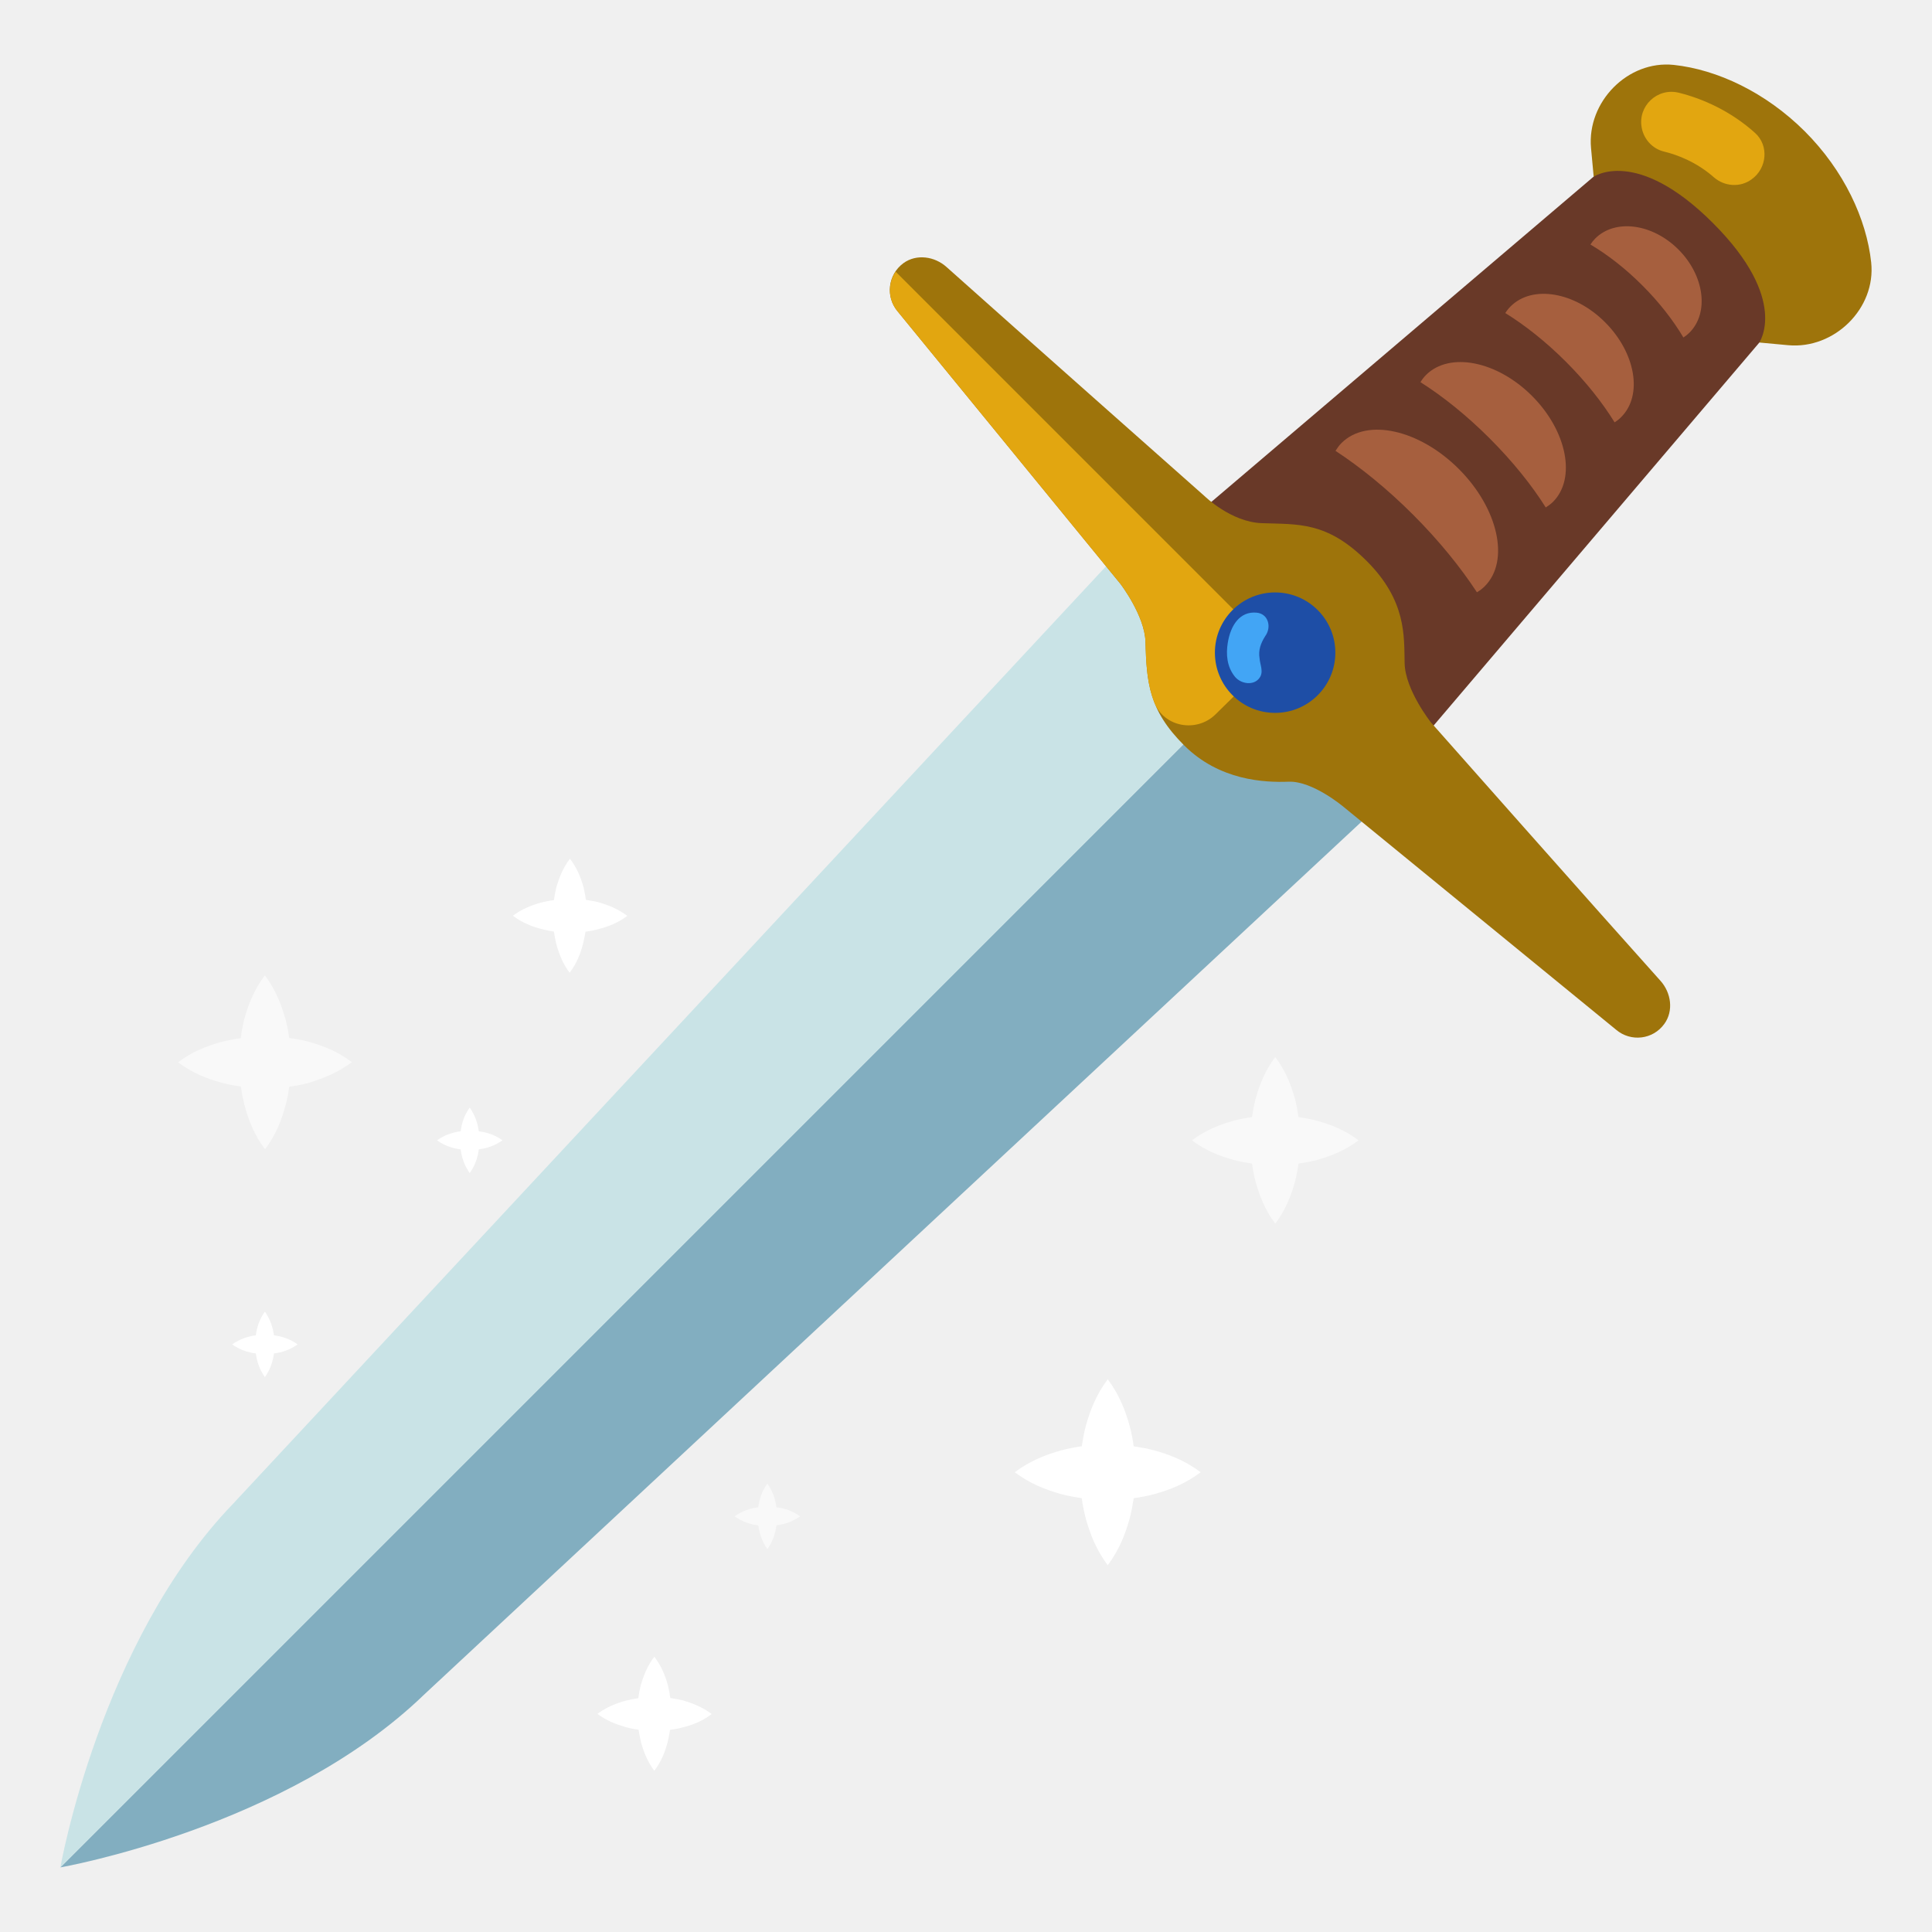
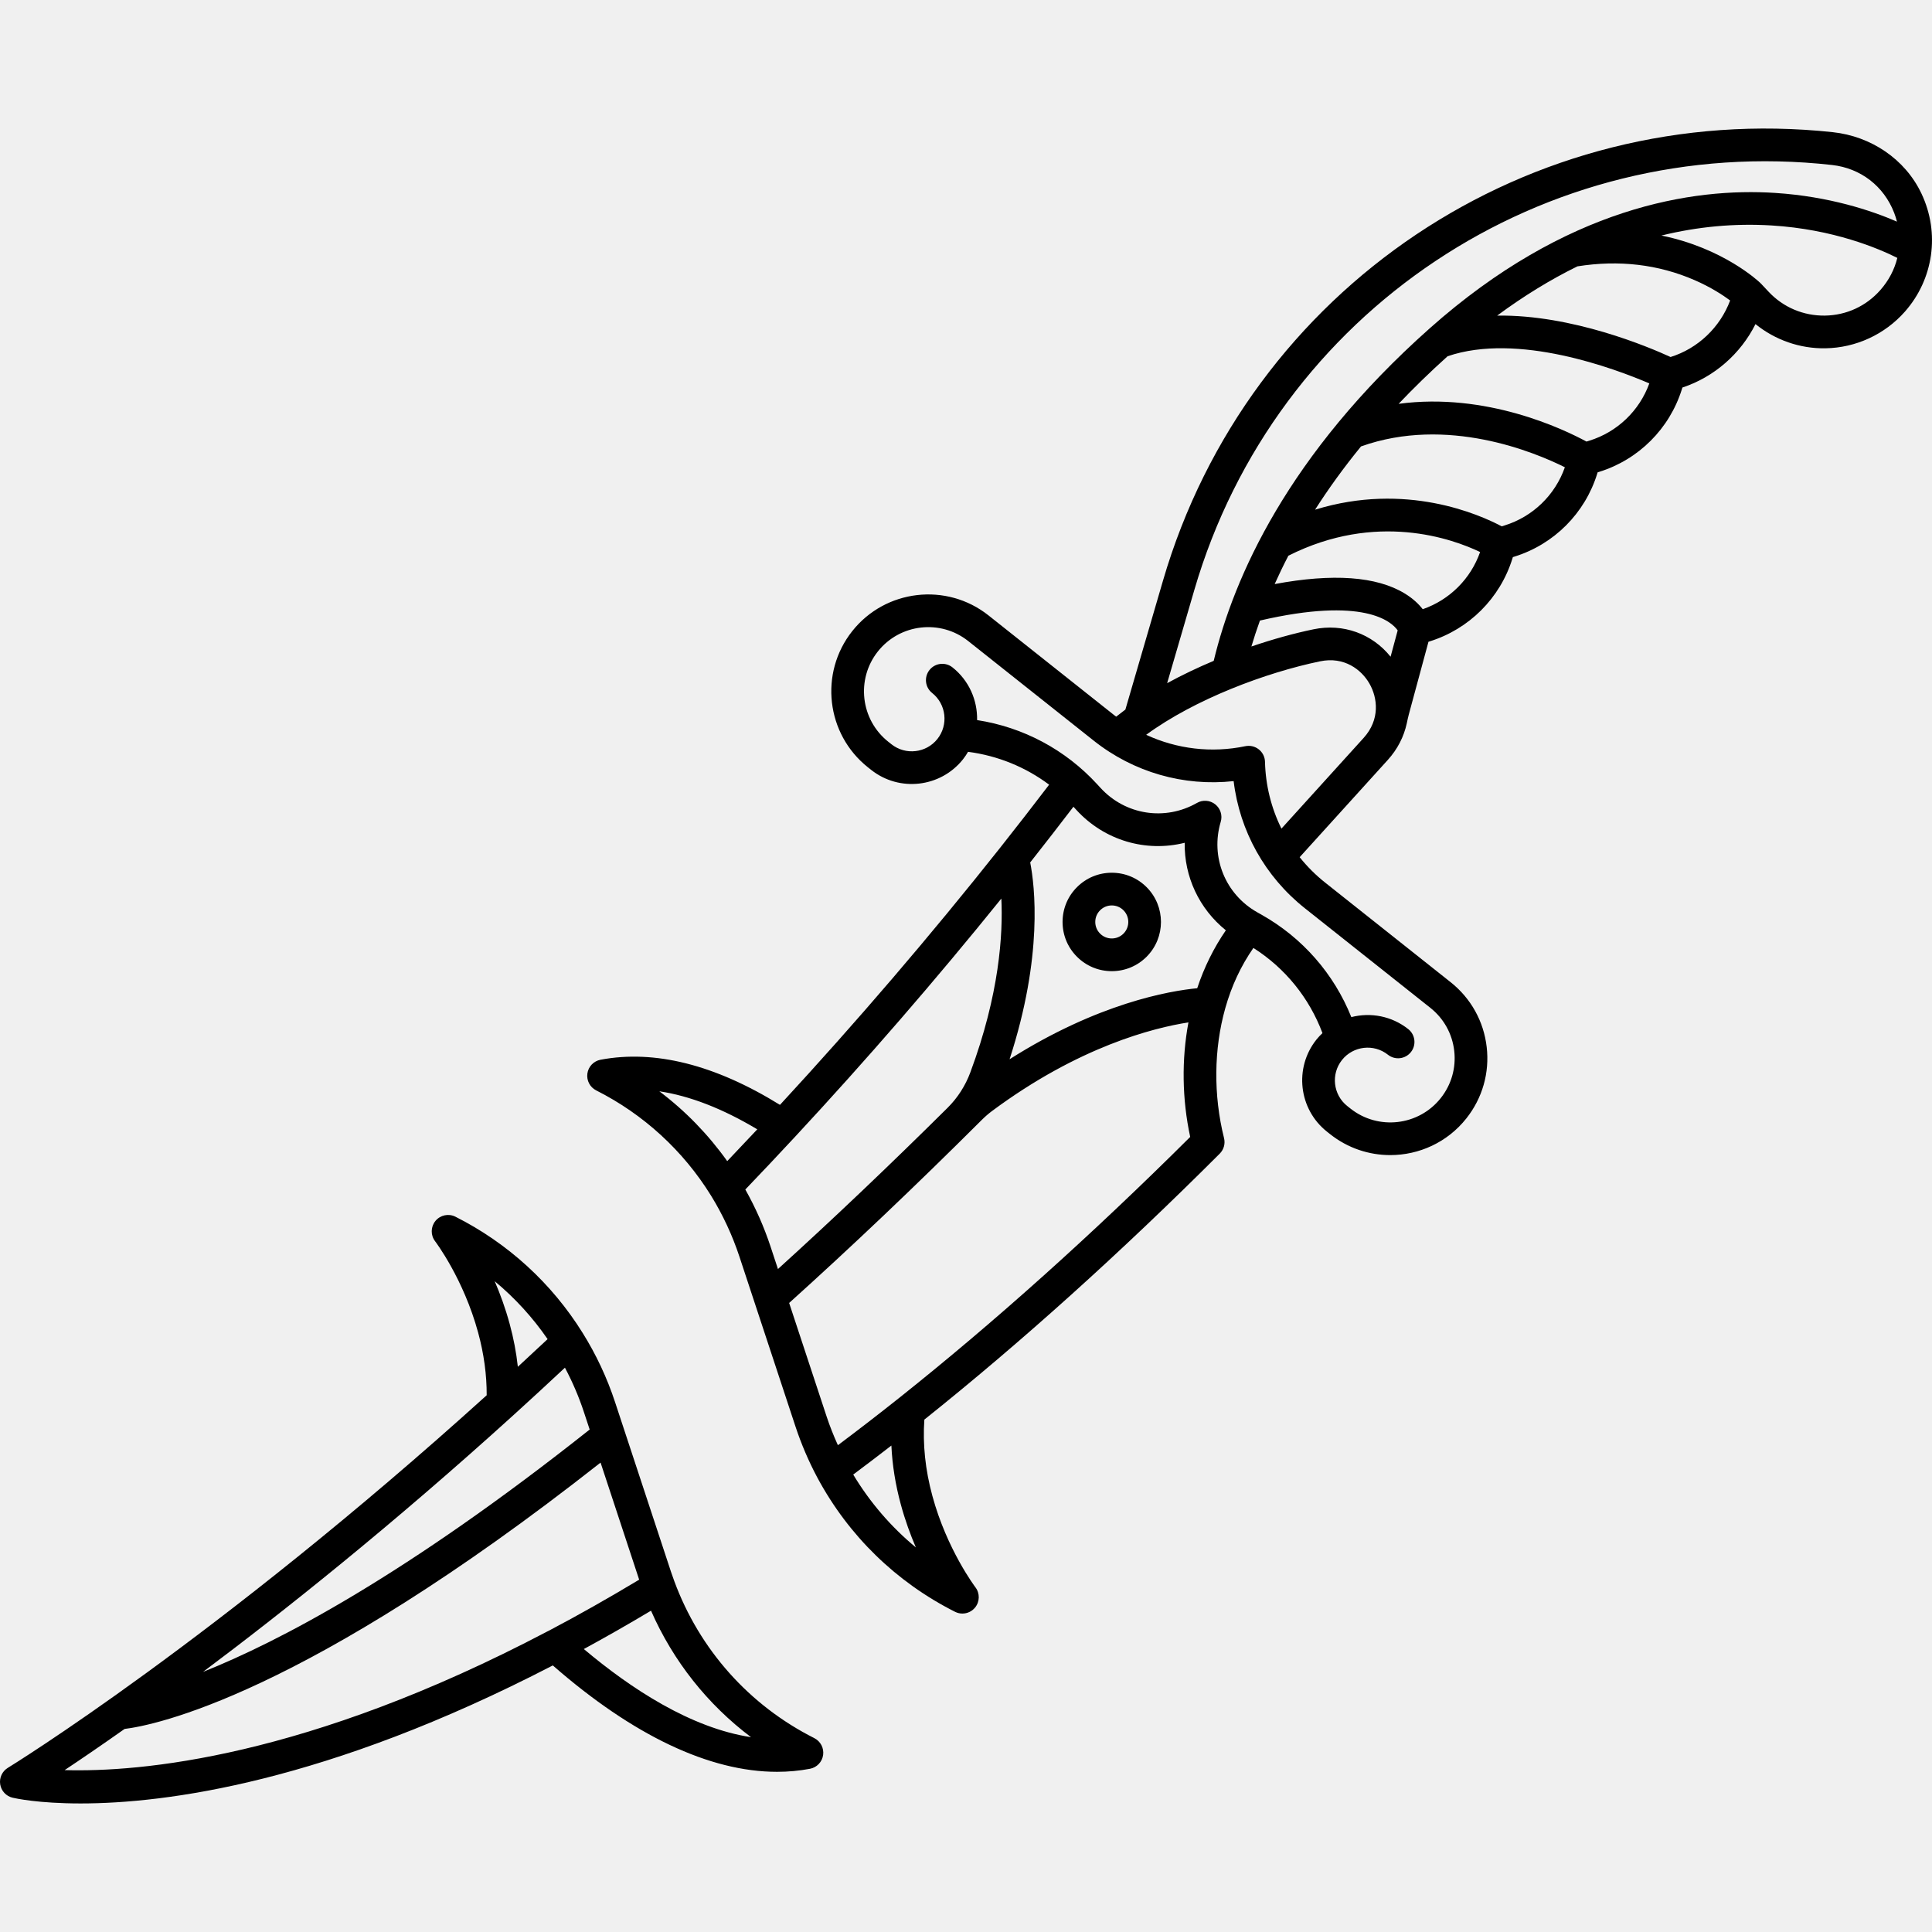
- <svg xmlns="http://www.w3.org/2000/svg" width="15px" height="15px" viewBox="0 0 128 128" aria-hidden="true" role="img" class="iconify iconify--noto" preserveAspectRatio="xMidYMid meet">
-   <path d="M105.41 9.81l.24 2.59c1.24-.13 3.52.28 6.73 3.5c3.22 3.22 3.63 5.49 3.5 6.73l2.59.24c3.06.28 5.83-2.44 5.5-5.49c-.31-2.87-1.8-6.08-4.4-8.68c-2.6-2.59-5.8-4.09-8.68-4.4c-3.04-.32-5.76 2.45-5.48 5.51z" fill="#9e740b">
- 
- </path>
-   <path d="M87.47 40.81l-7.4-7.4l25.48-21.68s2.84-2.05 7.94 3.05c5.1 5.1 3.05 7.94 3.05 7.94L94.87 48.2l-7.4-7.39z" fill="#693928">
- 
- </path>
-   <path d="M28.09 112.28C18.94 121.12 4 123.72 4 123.72l80.48-80.48l8.56 8.56l-64.95 60.48z" fill="#82aec0">
- 
- </path>
-   <path d="M15.44 99.63C6.61 108.79 4 123.72 4 123.72l80.48-80.48l-8.56-8.56l-60.48 64.95z" fill="#c9e3e6">
- 
- </path>
-   <path d="M59.47 20.63l14.76 18.05s1.61 2.1 1.66 3.83c.08 2.72.22 4.54 2.56 6.87c2.34 2.34 5.33 2.47 6.93 2.41s3.65 1.68 3.65 1.68l18.05 14.76c.96.81 2.43.66 3.19-.4c.62-.86.45-2.06-.26-2.85c-3.98-4.43-15.2-17.11-15.2-17.11s-1.71-2.15-1.75-3.93c-.04-1.79.13-4.14-2.52-6.78s-4.57-2.41-6.96-2.5c-2.02-.08-3.75-1.77-3.75-1.77s-12.68-11.23-17.12-15.2c-.79-.71-1.99-.88-2.85-.26c-1.05.77-1.2 2.24-.39 3.2z" fill="#9e740b">
- 
- </path>
-   <path d="M84.63 43.29L59.34 18c-.54.8-.51 1.87.13 2.63l14.76 18.05s1.61 2.1 1.66 3.83c.04 1.55.11 2.81.59 4.04c.64 1.63 2.8 2.01 4.05.78c1.81-1.77 4.1-4.04 4.1-4.04z" fill="#e2a610">
- 
- </path>
-   <circle cx="84.48" cy="43.24" r="3.99" fill="#1e4ea6">
- 
- </circle>
-   <path d="M83.82 42.15c-.3.48-.46.93-.37 1.47c.03.43.29.9-.01 1.3c-.38.52-1.21.4-1.61-.07c-.57-.69-.6-1.54-.49-2.24c.19-1.21.82-2.12 1.91-2.02c.79.07 1.01.97.57 1.56z" fill="#42a5f5">
- 
- </path>
-   <g fill="#a65f3e">
-     <path d="M93.62 34.1c1.72 1.72 3.15 3.49 4.23 5.14c.19-.11.36-.24.52-.4c1.67-1.67.9-5.15-1.72-7.77s-6.1-3.39-7.77-1.72c-.16.16-.28.33-.4.52c1.65 1.08 3.42 2.51 5.14 4.23z">
- 
- </path>
-     <path d="M98.69 29.04c1.53 1.53 2.79 3.1 3.72 4.58c.17-.11.34-.23.48-.37c1.55-1.55.93-4.7-1.39-7.02s-5.46-2.94-7.02-1.39c-.15.15-.27.31-.37.48c1.47.93 3.05 2.19 4.58 3.72z">
- 
- </path>
-     <path d="M103.75 23.97c1.33 1.33 2.42 2.71 3.22 4.01c.16-.1.31-.21.44-.35c1.44-1.44.96-4.24-1.06-6.27s-4.83-2.5-6.27-1.06c-.13.13-.25.28-.35.44c1.31.81 2.69 1.9 4.02 3.23z">
- 
- </path>
-     <path d="M108.81 18.91c1.13 1.13 2.05 2.32 2.72 3.45c.14-.09.28-.2.4-.32c1.32-1.32.99-3.79-.73-5.51s-4.19-2.05-5.51-.73c-.12.12-.23.26-.32.4c1.12.66 2.31 1.58 3.44 2.71z">
- 
- </path>
+ <svg xmlns="http://www.w3.org/2000/svg" version="1.1" id="Capa_1" x="0px" y="0px" viewBox="0 0 472.684 472.684" style="enable-background:new 0 0 472.684 472.684;" xml:space="preserve">
+   <g>
+     <path d="M199.225,425.25c-15.924-8.026-28.085-21.661-34.259-38.427c-0.28-0.741-0.544-1.499-0.796-2.255l-13.699-41.554   c-1.945-5.91-4.607-11.592-7.908-16.881c-7.559-12.161-18.325-22-31.136-28.452c-1.667-0.84-3.692-0.416-4.881,1.022   c-1.189,1.437-1.228,3.505-0.092,4.986c0.068,0.09,6.947,9.151,10.53,22.351c1.413,5.184,2.11,10.328,2.09,15.322   C52.913,401.198,2.424,432.212,1.918,432.52c-1.386,0.845-2.124,2.443-1.868,4.046s1.455,2.892,3.034,3.263   c0.659,0.155,6.311,1.404,16.64,1.404c20.661,0,60.032-5.014,115.528-33.768c19.607,17.142,38.358,26.028,54.858,26.028   c2.749,0,5.439-0.247,8.058-0.742c1.685-0.318,2.979-1.675,3.218-3.372S200.755,426.021,199.225,425.25z M142.872,345.516   l1.396,4.234c-44.968,35.669-76.092,51.917-94.59,59.291c19.299-14.452,46.004-35.65,76.054-62.915   c4.089-3.709,8.275-7.567,12.485-11.506C140.074,338.117,141.637,341.764,142.872,345.516z M133.976,327.63   c-2.438,2.287-4.867,4.546-7.278,6.769c-0.38-3.463-1.039-6.959-1.993-10.46c-1.043-3.841-2.331-7.362-3.672-10.475   C125.966,317.555,130.321,322.321,133.976,327.63z M15.816,433.074c3.853-2.564,8.788-5.921,14.67-10.071   c7.09-0.862,43.754-7.949,116.449-65.163l9.443,28.644c-7.428,4.468-14.856,8.676-22.124,12.5   c-0.095,0.041-0.188,0.085-0.281,0.134C74.94,430.188,34.11,433.609,15.816,433.074z M142.841,403.454   c5.436-2.951,10.933-6.092,16.437-9.381c5.408,12.32,13.823,22.935,24.47,30.946C169.019,422.779,154.35,413.148,142.841,403.454z" />
+     <path d="M470.102,47.353c-4.007-8.459-12.373-14.015-21.68-15.013c-74.162-7.955-142.996,38.109-163.897,109.761l-9.189,31.504   c-0.769,0.569-1.517,1.147-2.247,1.732c-0.173-0.133-0.351-0.256-0.522-0.392l-30.715-24.377   c-10.246-8.133-25.2-6.414-33.334,3.834s-6.413,25.202,3.835,33.336l0.772,0.612c6.912,5.487,17.004,4.326,22.489-2.587   c0.464-0.584,0.862-1.198,1.232-1.823c7.246,0.945,14.046,3.712,19.834,8.043c-3.925,5.15-7.976,10.368-12.092,15.564   c-16.932,21.367-35.013,42.466-53.76,62.771c-15.887-9.828-30.645-13.544-43.901-11.041c-1.684,0.318-2.979,1.675-3.218,3.372   c-0.239,1.698,0.63,3.359,2.16,4.13c11.566,5.83,21.283,14.737,28.097,25.752c2.888,4.691,5.226,9.718,6.949,14.94l13.71,41.548   c1.43,4.325,3.237,8.544,5.378,12.547c7.631,14.192,19.271,25.528,33.664,32.781c0.572,0.288,1.187,0.427,1.795,0.427   c1.161,0,2.3-0.506,3.08-1.446c1.19-1.434,1.231-3.502,0.102-4.984c-0.069-0.091-6.974-9.24-10.525-22.346   c-1.74-6.386-2.39-12.659-1.965-18.678c23.694-18.931,47.999-40.811,72.268-65.07c0.993-0.994,1.394-2.435,1.053-3.798   c-2.622-10.499-2.516-21.784,0.3-31.779c1.533-5.459,3.852-10.398,6.882-14.748c7.775,4.944,13.666,12.215,16.896,20.833   c-0.525,0.502-1.032,1.029-1.496,1.614c-5.487,6.914-4.327,17.003,2.586,22.489l0.773,0.614c4.354,3.455,9.557,5.132,14.726,5.132   c6.997,0,13.932-3.073,18.609-8.966c3.94-4.964,5.711-11.166,4.986-17.461c-0.724-6.296-3.856-11.934-8.821-15.874l-30.714-24.377   c-2.329-1.849-4.409-3.936-6.226-6.208l21.569-23.801c2.39-2.635,3.94-5.716,4.64-8.949c0.155-0.717,0.297-1.438,0.489-2.146   l4.818-17.813l0.252-0.078c9.682-3.002,17.266-10.579,20.278-20.258l0.116-0.374l0.358-0.111   c9.689-3.005,17.273-10.594,20.274-20.284l0.106-0.344l0.345-0.107c9.676-3.001,17.256-10.569,20.273-20.24l0.125-0.399   c7.81-2.59,14.247-8.268,17.88-15.522c4.801,3.892,10.891,6.028,17.113,5.919c7.44-0.119,14.528-3.389,19.448-8.973   C473.051,68.306,474.691,57.04,470.102,47.353z M292.205,144.342c19.876-68.141,85.52-111.867,156.04-103.973   c6.979,0.781,12.655,5.158,15.185,11.708c0.274,0.71,0.495,1.426,0.681,2.145c-6.213-2.689-16.518-6.155-29.781-7.02   c-20.105-1.314-51.082,3.377-84.568,33.158c-34.767,30.914-47.932,61.036-52.814,81.319c-3.889,1.637-7.735,3.464-11.392,5.464   L292.205,144.342z M244.989,219.849c0.423,8.643-0.453,23.355-7.599,42.553c-1.207,3.242-3.098,6.198-5.554,8.634   c-14.192,14.08-28.112,27.308-41.502,39.444l-1.819-5.514c-1.594-4.828-3.666-9.501-6.163-13.942   c3.838-4.002,7.807-8.207,12.084-12.809C211.979,259.328,228.95,239.727,244.989,219.849z M161.31,266.995   c7.469,1.12,15.482,4.233,23.967,9.308c-2.535,2.707-4.977,5.291-7.352,7.779C173.275,277.557,167.679,271.791,161.31,266.995z    M208.75,360.767c3.107-2.319,6.223-4.69,9.336-7.1c0.219,4.739,0.988,9.567,2.313,14.431c1.043,3.85,2.334,7.377,3.678,10.496   C218.021,373.585,212.848,367.581,208.75,360.767z M219.816,342.151c-4.909,3.901-9.875,7.731-14.815,11.433   c-1.044-2.307-1.984-4.667-2.778-7.072l-9.15-27.73c15.135-13.626,30.963-28.661,47.114-44.768c0.795-0.793,1.646-1.541,2.548-2.21   c21.223-15.753,39.477-20.334,48.031-21.664c-1.697,9.075-1.561,18.777,0.428,28.021   C267.198,302.045,243.192,323.567,219.816,342.151z M292.912,241.779c-6.782,0.653-24.277,3.648-45.906,17.377   c8.235-25.298,6.166-42.423,5.043-48.15c3.593-4.553,7.136-9.115,10.581-13.629l0.729,0.796   c6.885,7.507,17.043,10.388,26.487,8.023c-0.132,8.265,3.54,16.155,10.072,21.413C296.975,231.886,294.621,236.623,292.912,241.779   z M349.945,246.574c3.29,2.611,5.367,6.348,5.847,10.521c0.48,4.173-0.693,8.284-3.305,11.574   c-5.391,6.792-15.304,7.934-22.096,2.542l-0.773-0.614c-3.458-2.745-4.038-7.792-1.294-11.25s7.789-4.04,11.251-1.294   c1.729,1.373,4.247,1.083,5.619-0.646c1.374-1.73,1.084-4.247-0.646-5.62c-4.072-3.232-9.243-4.14-13.93-2.941   c-4.258-10.601-11.942-19.405-21.997-25.07l-1.018-0.573c-7.838-4.416-11.513-13.521-8.938-22.141   c0.468-1.567-0.065-3.262-1.347-4.278c-1.28-1.017-3.052-1.152-4.472-0.339c-7.808,4.465-17.511,2.954-23.591-3.677l-0.79-0.862   c-7.8-8.505-18.119-13.989-29.409-15.73c0.104-4.837-1.955-9.667-6.028-12.899c-1.731-1.374-4.247-1.083-5.619,0.646   c-1.374,1.73-1.084,4.247,0.646,5.62c3.458,2.745,4.038,7.792,1.294,11.25c-2.747,3.459-7.794,4.037-11.252,1.293l-0.772-0.612   c-6.792-5.391-7.932-15.303-2.541-22.095c5.393-6.792,15.303-7.931,22.096-2.542l30.714,24.377   c9.742,7.733,22.001,11.236,34.229,9.894c1.472,12.209,7.665,23.357,17.407,31.09L349.945,246.574z M333.62,180.547l-20.102,22.182   c-2.487-5.021-3.886-10.583-4.023-16.345c-0.028-1.187-0.582-2.3-1.513-3.038c-0.929-0.738-2.139-1.025-3.302-0.783   c-8.281,1.723-16.754,0.695-24.258-2.784c11.98-8.78,29.368-15.245,42.552-17.98c5.9-1.227,10.113,2.019,12.083,5.464   C337.041,170.732,337.705,176.044,333.62,180.547z M340.222,160.673c-4.499-5.611-11.605-8.216-18.871-6.706   c-4.68,0.971-9.865,2.392-15.182,4.206c0.6-2.032,1.3-4.157,2.086-6.347c25.41-5.89,32.173,0.228,33.703,2.405L340.222,160.673z    M348.088,149.048c-0.963-1.238-2.361-2.602-4.4-3.845c-6.89-4.2-17.585-4.961-31.827-2.304c1.013-2.257,2.122-4.568,3.352-6.935   c21.536-10.856,40.134-4.155,46.91-0.907C359.824,141.62,354.66,146.769,348.088,149.048z M368.114,128.555l-0.705,0.219   c-5.449-2.901-23.481-10.925-45.662-4.074c3.207-5.014,6.914-10.187,11.239-15.478c21.076-7.52,42.447,1.391,49.876,5.099   C380.478,121.119,375.026,126.41,368.114,128.555z M388.852,107.816l-0.704,0.219c-5.56-3.019-24.513-12.121-45.962-9.232   c3.655-3.849,7.639-7.735,11.984-11.642c17.182-5.887,40.927,3.027,49.354,6.643C401.1,100.496,395.689,105.695,388.852,107.816z    M408.722,87.346c-5.35-2.46-24.097-10.399-42.425-10.129c6.475-4.786,13.024-8.807,19.636-12.051   c10.153-1.618,19.798-0.486,28.673,3.373c3.999,1.74,6.94,3.674,8.691,4.975C420.852,80.058,415.455,85.247,408.722,87.346z    M460.059,70.953c-3.484,3.954-8.305,6.178-13.573,6.263c-5.229,0.064-10.157-1.985-13.766-5.826l-1.881-2.002   c-0.049-0.052-0.104-0.095-0.155-0.144l0.006-0.006c-0.501-0.481-9.132-8.546-24.204-11.613c8.89-2.182,17.867-3.013,26.904-2.467   c15.183,0.916,26.265,5.657,30.808,7.941C463.503,65.935,462.114,68.62,460.059,70.953z" />
+     <path d="M272.009,213.524c-3.217,0-6.24,1.252-8.514,3.526c-2.274,2.274-3.527,5.298-3.527,8.514s1.253,6.24,3.526,8.514   c2.274,2.274,5.298,3.527,8.515,3.527c3.216,0,6.239-1.252,8.515-3.527c4.693-4.694,4.693-12.333-0.001-17.028   C278.248,214.776,275.225,213.524,272.009,213.524z M274.867,228.421c-0.764,0.763-1.778,1.184-2.857,1.184   s-2.094-0.42-2.857-1.184c-0.764-0.763-1.184-1.778-1.184-2.857s0.42-2.094,1.184-2.857c0,0,0,0,0.001,0   c0.763-0.763,1.777-1.183,2.856-1.183s2.094,0.42,2.856,1.183C276.442,224.283,276.442,226.846,274.867,228.421z" />
  </g>
-   <path d="M113.54 11.74c-1.12-.99-2.39-1.48-3.3-1.7c-.75-.18-1.32-.8-1.47-1.56v-.01c-.28-1.43 1.02-2.67 2.44-2.33c1.59.39 3.46 1.22 5.07 2.67c.93.84.79 2.34-.23 3.07c-.76.56-1.8.48-2.51-.14z" fill="#e2a610">
- 
- </path>
-   <path d="M23.31 70.37c-.95-.72-1.92-1.09-2.88-1.36c-.42-.11-.84-.18-1.27-.24c-.06-.43-.14-.85-.25-1.27c-.28-.95-.64-1.92-1.36-2.88c-.72.95-1.09 1.92-1.36 2.88c-.11.42-.18.85-.24 1.28c-.42.06-.85.14-1.27.25c-.95.26-1.92.62-2.88 1.35c.95.72 1.92 1.09 2.88 1.35c.42.12.85.19 1.28.26c.06.43.14.85.25 1.27c.26.95.62 1.92 1.35 2.88c.72-.95 1.09-1.92 1.35-2.88c.12-.42.19-.84.25-1.26c.43-.06.85-.14 1.28-.25c.94-.3 1.91-.66 2.87-1.38z" opacity=".6" fill="#ffffff">
- 
- </path>
-   <path d="M51.44 101.06c.52-.07 1.04-.23 1.57-.6c-.53-.38-1.05-.53-1.57-.6c-.07-.52-.23-1.04-.6-1.57c-.38.53-.53 1.05-.6 1.57c-.52.07-1.04.23-1.57.6c.52.37 1.04.53 1.57.6c.07.52.23 1.04.6 1.57c.37-.52.53-1.04.6-1.57z" opacity=".6" fill="#ffffff">
- 
- </path>
-   <path d="M18.15 89.67c.52-.07 1.04-.23 1.57-.6c-.53-.38-1.05-.53-1.57-.6c-.07-.52-.23-1.04-.6-1.57c-.38.53-.53 1.05-.6 1.57c-.52.07-1.04.23-1.57.6c.53.37 1.05.53 1.57.6c.07.52.23 1.04.6 1.57c.37-.53.53-1.05.6-1.57z" fill="#ffffff">
- 
- </path>
-   <path d="M79.55 97.54c-1.03-.77-2.05-1.16-3.08-1.45c-.45-.12-.91-.2-1.36-.27a10.9 10.9 0 0 0-.27-1.36c-.29-1.03-.68-2.05-1.45-3.08c-.77 1.03-1.16 2.05-1.45 3.08c-.12.45-.2.91-.27 1.36c-.45.06-.91.15-1.36.27c-1.03.29-2.05.68-3.08 1.45c1.03.77 2.05 1.16 3.08 1.45c.45.12.91.2 1.36.27c.06.45.15.91.27 1.36c.29 1.03.68 2.05 1.45 3.08c.77-1.03 1.16-2.05 1.45-3.08c.12-.45.2-.91.27-1.36c.45-.06.91-.15 1.36-.27c1.02-.28 2.05-.68 3.08-1.45z" fill="#ffffff">
- 
- </path>
-   <path d="M90.01 75.55c-.92-.69-1.84-1.04-2.76-1.3c-.41-.11-.81-.18-1.22-.24c-.06-.41-.13-.81-.24-1.22c-.26-.92-.61-1.84-1.3-2.76c-.69.92-1.04 1.84-1.3 2.76c-.11.41-.18.81-.24 1.22c-.41.06-.81.13-1.22.24c-.92.26-1.84.61-2.76 1.3c.92.69 1.84 1.04 2.76 1.3c.41.11.81.18 1.22.24c.06.41.13.81.24 1.22c.26.92.61 1.84 1.3 2.76c.69-.92 1.04-1.84 1.3-2.76c.11-.41.18-.81.24-1.22c.41-.06.81-.13 1.22-.24c.92-.26 1.84-.61 2.76-1.3z" opacity=".6" fill="#ffffff">
- 
- </path>
-   <path d="M41.56 60.68c-.64-.48-1.26-.71-1.89-.9c-.28-.07-.57-.12-.85-.16c-.04-.28-.09-.56-.16-.84c-.18-.64-.42-1.26-.9-1.89c-.48.64-.71 1.26-.9 1.89c-.07.28-.12.57-.16.85c-.27.04-.55.09-.83.16c-.64.18-1.26.41-1.89.88c.64.48 1.26.71 1.89.88c.28.07.56.13.83.17c.04.28.09.56.16.84c.18.64.41 1.26.88 1.89c.48-.64.71-1.26.88-1.89c.07-.28.13-.56.17-.83c.28-.04.57-.09.85-.17c.66-.17 1.29-.41 1.92-.88z" fill="#ffffff">
- 
- </path>
-   <path d="M47.15 113.56c-.64-.48-1.26-.71-1.89-.9c-.28-.07-.56-.12-.85-.16c-.04-.28-.09-.56-.16-.85c-.18-.64-.42-1.26-.9-1.89c-.48.64-.71 1.26-.9 1.89c-.07.29-.12.57-.16.86c-.27.04-.55.09-.82.16c-.64.18-1.26.41-1.89.88c.64.47 1.26.7 1.89.88c.28.08.56.13.84.17c.04.28.09.55.16.83c.18.64.41 1.26.88 1.89c.48-.64.71-1.26.88-1.89c.07-.28.12-.55.16-.82c.28-.04.57-.09.86-.17c.64-.16 1.27-.4 1.9-.88z" fill="#ffffff">
- 
- </path>
-   <path d="M31.72 76.15c.52-.07 1.04-.23 1.57-.6c-.53-.38-1.05-.53-1.57-.6c-.07-.52-.23-1.04-.6-1.57c-.38.53-.53 1.05-.6 1.57c-.52.07-1.04.23-1.57.6c.53.37 1.05.53 1.57.6c.07.52.23 1.04.6 1.57c.37-.52.53-1.04.6-1.57z" fill="#ffffff">
- 
- </path>
</svg>
